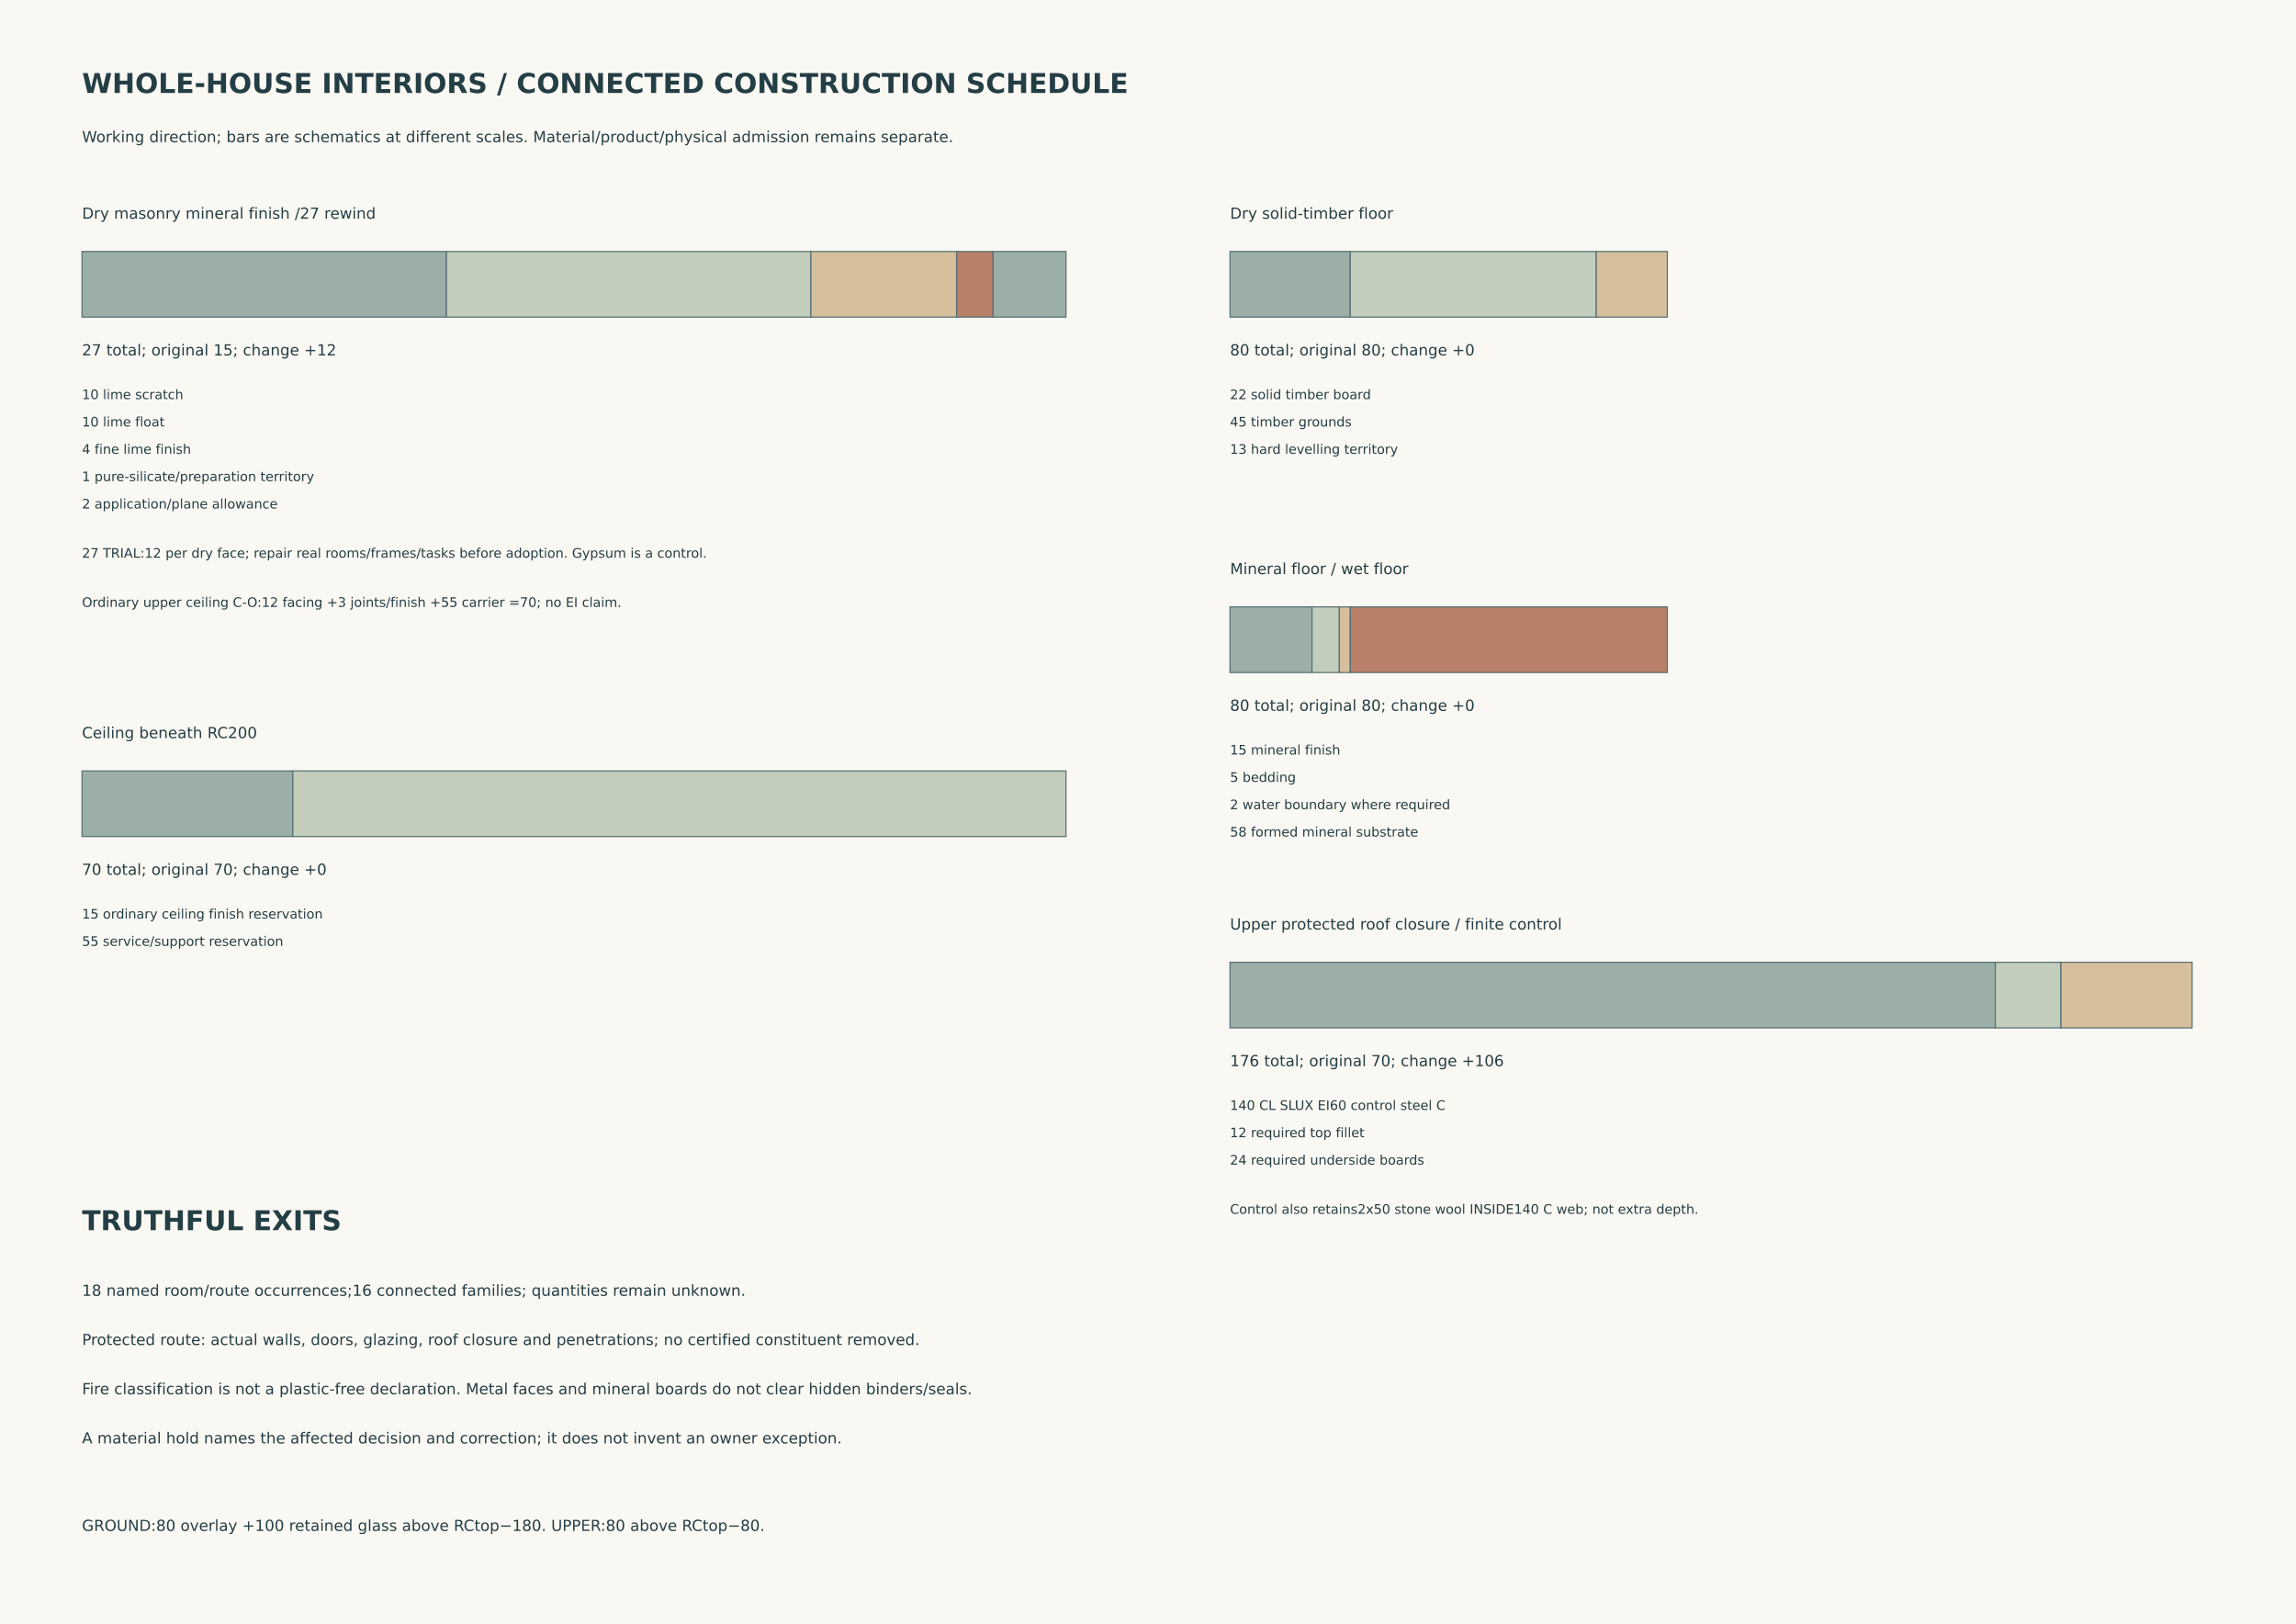
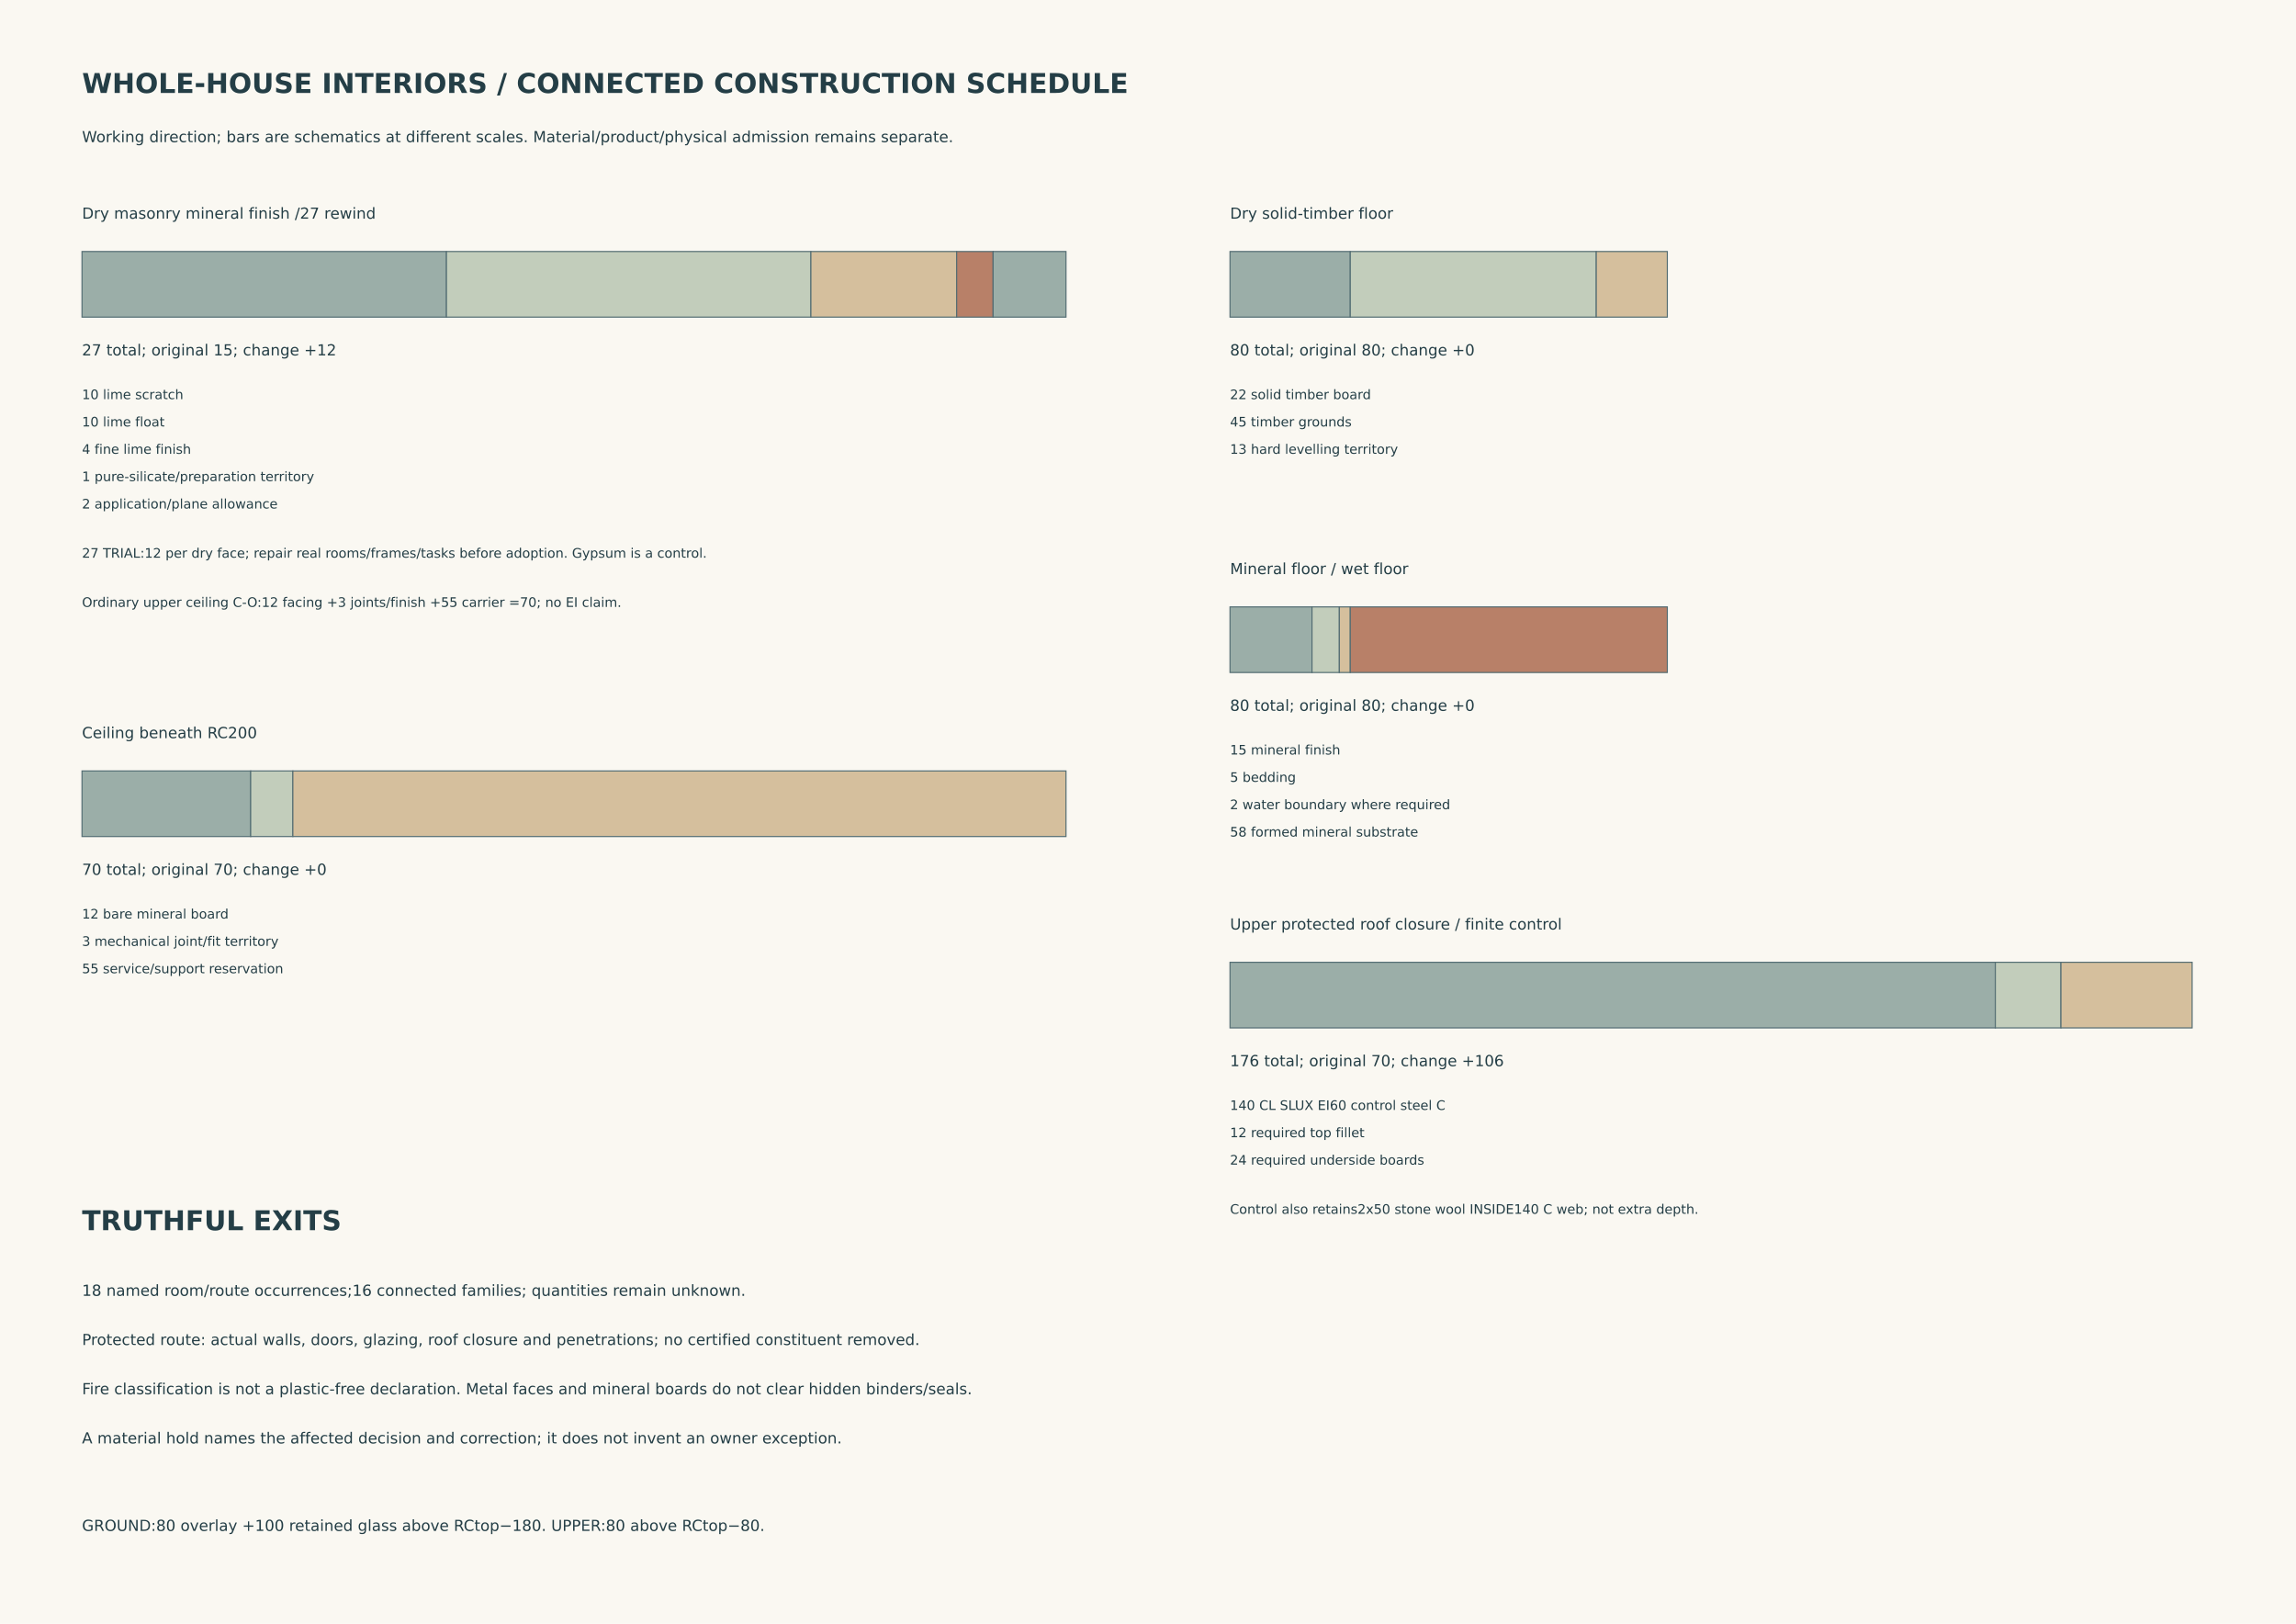
<svg xmlns="http://www.w3.org/2000/svg" width="420mm" height="297mm" viewBox="0 0 420 297">
  <rect width="420" height="297" fill="#faf8f2" />
  <style>text{font-family:DejaVu Sans,sans-serif;fill:#243e46;font-size:2.8px}.h{font-size:5px;font-weight:bold}.s{font-size:2.4px}</style>
  <text x="15" y="17" class="h">WHOLE-HOUSE INTERIORS / CONNECTED CONSTRUCTION SCHEDULE</text>
  <text x="15" y="26" class="">Working direction; bars are schematics at different scales. Material/product/physical admission remains separate.</text>
  <text x="15" y="40" class="">Dry masonry mineral finish /27 rewind</text>
  <rect x="15" y="46" width="66.667" height="12" fill="#9baea8" stroke="#526c72" stroke-width=".2" />
  <rect x="81.667" y="46" width="66.667" height="12" fill="#c2cdbb" stroke="#526c72" stroke-width=".2" />
  <rect x="148.333" y="46" width="26.667" height="12" fill="#d5bf9d" stroke="#526c72" stroke-width=".2" />
  <rect x="175" y="46" width="6.667" height="12" fill="#b88068" stroke="#526c72" stroke-width=".2" />
  <rect x="181.667" y="46" width="13.333" height="12" fill="#9baea8" stroke="#526c72" stroke-width=".2" />
  <text x="15" y="65" class="">27 total; original 15; change +12</text>
  <text x="15" y="73" class="s">10 lime scratch</text>
  <text x="15" y="78" class="s">10 lime float</text>
  <text x="15" y="83" class="s">4 fine lime finish</text>
  <text x="15" y="88" class="s">1 pure-silicate/preparation territory</text>
  <text x="15" y="93" class="s">2 application/plane allowance</text>
  <text x="225" y="40" class="">Dry solid-timber floor</text>
  <rect x="225" y="46" width="22" height="12" fill="#9baea8" stroke="#526c72" stroke-width=".2" />
  <rect x="247" y="46" width="45" height="12" fill="#c2cdbb" stroke="#526c72" stroke-width=".2" />
  <rect x="292" y="46" width="13" height="12" fill="#d5bf9d" stroke="#526c72" stroke-width=".2" />
  <text x="225" y="65" class="">80 total; original 80; change +0</text>
  <text x="225" y="73" class="s">22 solid timber board</text>
  <text x="225" y="78" class="s">45 timber grounds</text>
  <text x="225" y="83" class="s">13 hard levelling territory</text>
  <text x="225" y="105" class="">Mineral floor / wet floor</text>
  <rect x="225" y="111" width="15" height="12" fill="#9baea8" stroke="#526c72" stroke-width=".2" />
  <rect x="240" y="111" width="5" height="12" fill="#c2cdbb" stroke="#526c72" stroke-width=".2" />
  <rect x="245" y="111" width="2" height="12" fill="#d5bf9d" stroke="#526c72" stroke-width=".2" />
  <rect x="247" y="111" width="58" height="12" fill="#b88068" stroke="#526c72" stroke-width=".2" />
  <text x="225" y="130" class="">80 total; original 80; change +0</text>
  <text x="225" y="138" class="s">15 mineral finish</text>
  <text x="225" y="143" class="s">5 bedding</text>
  <text x="225" y="148" class="s">2 water boundary where required</text>
  <text x="225" y="153" class="s">58 formed mineral substrate</text>
  <text x="15" y="135" class="">Ceiling beneath RC200</text>
-   <rect x="15" y="141" width="38.571" height="12" fill="#9baea8" stroke="#526c72" stroke-width=".2" />
-   <rect x="53.571" y="141" width="141.429" height="12" fill="#c2cdbb" stroke="#526c72" stroke-width=".2" />
+   <rect x="15" y="141" width="30.857" height="12" fill="#9baea8" stroke="#526c72" stroke-width=".2" />
+   <rect x="45.857" y="141" width="7.714" height="12" fill="#c2cdbb" stroke="#526c72" stroke-width=".2" />
+   <rect x="53.571" y="141" width="141.429" height="12" fill="#d5bf9d" stroke="#526c72" stroke-width=".2" />
  <text x="15" y="160" class="">70 total; original 70; change +0</text>
-   <text x="15" y="168" class="s">15 ordinary ceiling finish reservation</text>
-   <text x="15" y="173" class="s">55 service/support reservation</text>
+   <text x="15" y="168" class="s">12 bare mineral board</text>
+   <text x="15" y="173" class="s">3 mechanical joint/fit territory</text>
+   <text x="15" y="178" class="s">55 service/support reservation</text>
  <text x="225" y="170" class="">Upper protected roof closure / finite control</text>
  <rect x="225" y="176" width="140" height="12" fill="#9baea8" stroke="#526c72" stroke-width=".2" />
  <rect x="365" y="176" width="12" height="12" fill="#c2cdbb" stroke="#526c72" stroke-width=".2" />
  <rect x="377" y="176" width="24" height="12" fill="#d5bf9d" stroke="#526c72" stroke-width=".2" />
  <text x="225" y="195" class="">176 total; original 70; change +106</text>
  <text x="225" y="203" class="s">140 CL SLUX EI60 control steel C</text>
  <text x="225" y="208" class="s">12 required top fillet</text>
  <text x="225" y="213" class="s">24 required underside boards</text>
  <text x="15" y="102" class="s">27 TRIAL:12 per dry face; repair real rooms/frames/tasks before adoption. Gypsum is a control.</text>
  <text x="15" y="111" class="s">Ordinary upper ceiling C-O:12 facing +3 joints/finish +55 carrier =70; no EI claim.</text>
  <text x="225" y="222" class="s">Control also retains2x50 stone wool INSIDE140 C web; not extra depth.</text>
  <text x="15" y="225" class="h">TRUTHFUL EXITS</text>
  <text x="15" y="237" class="">18 named room/route occurrences;16 connected families; quantities remain unknown.</text>
  <text x="15" y="246" class="">Protected route: actual walls, doors, glazing, roof closure and penetrations; no certified constituent removed.</text>
  <text x="15" y="255" class="">Fire classification is not a plastic-free declaration. Metal faces and mineral boards do not clear hidden binders/seals.</text>
  <text x="15" y="264" class="">A material hold names the affected decision and correction; it does not invent an owner exception.</text>
  <text x="15" y="280" class="">GROUND:80 overlay +100 retained glass above RCtop−180. UPPER:80 above RCtop−80.</text>
</svg>
